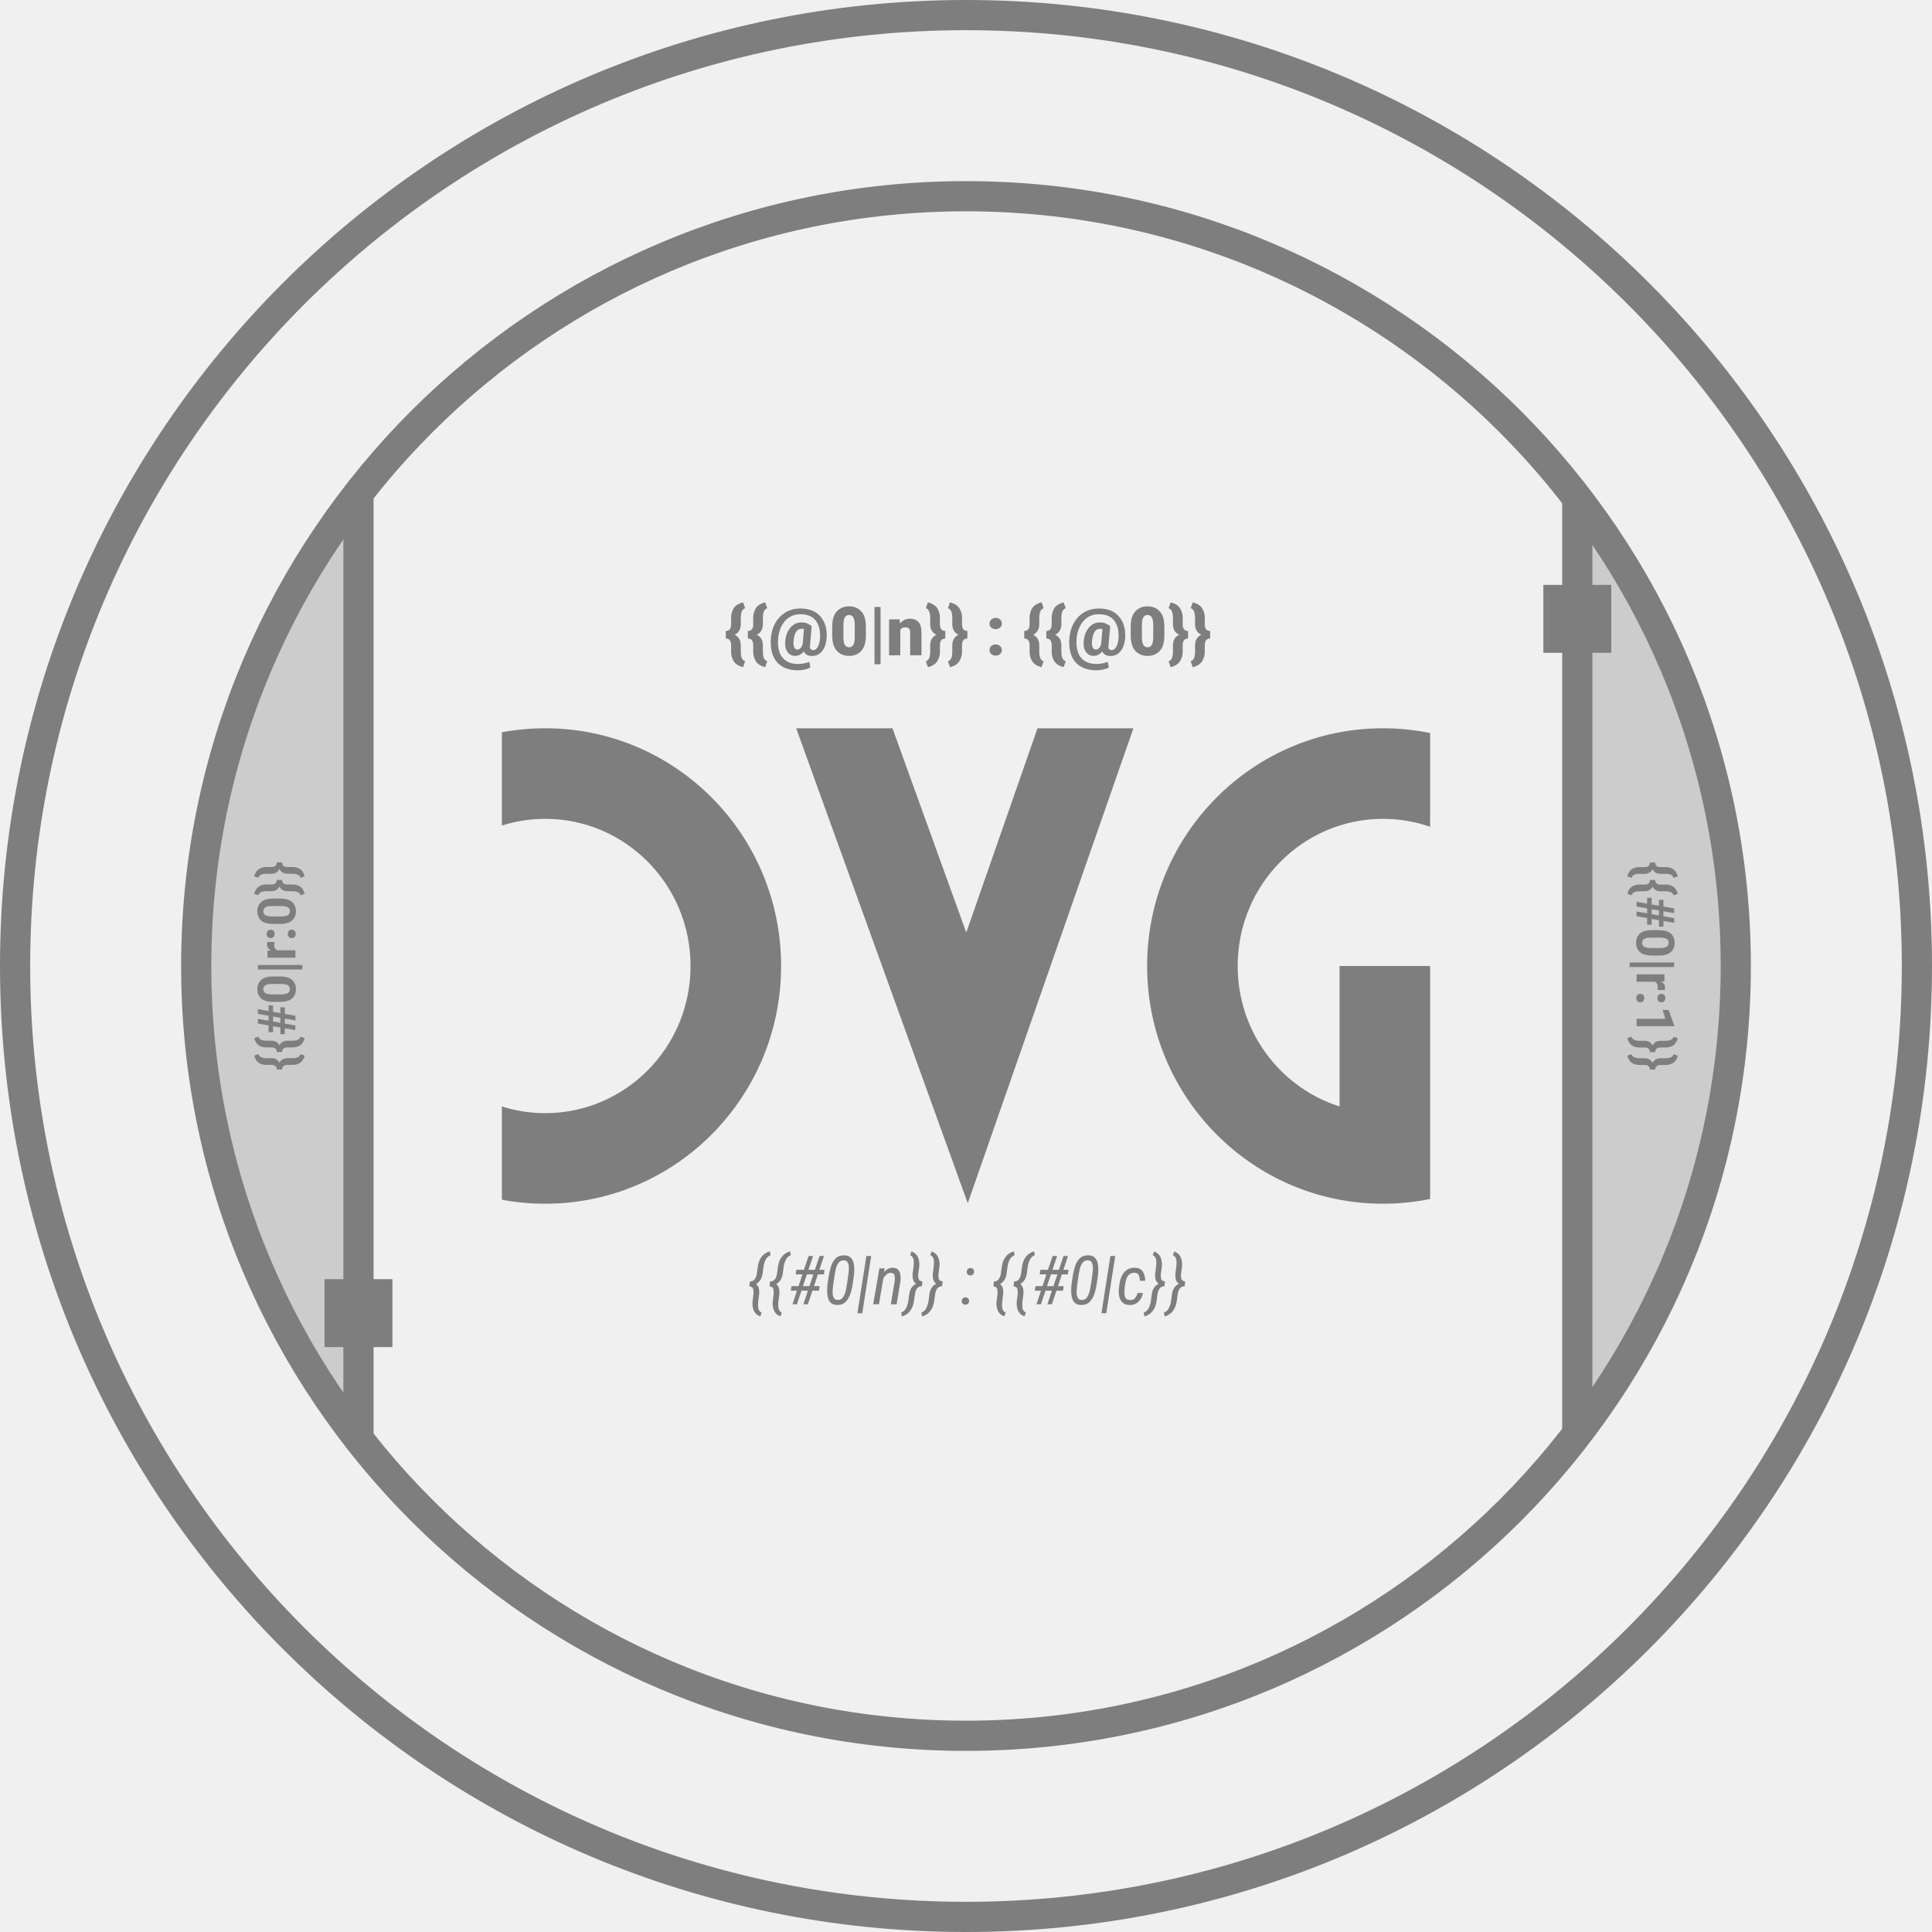
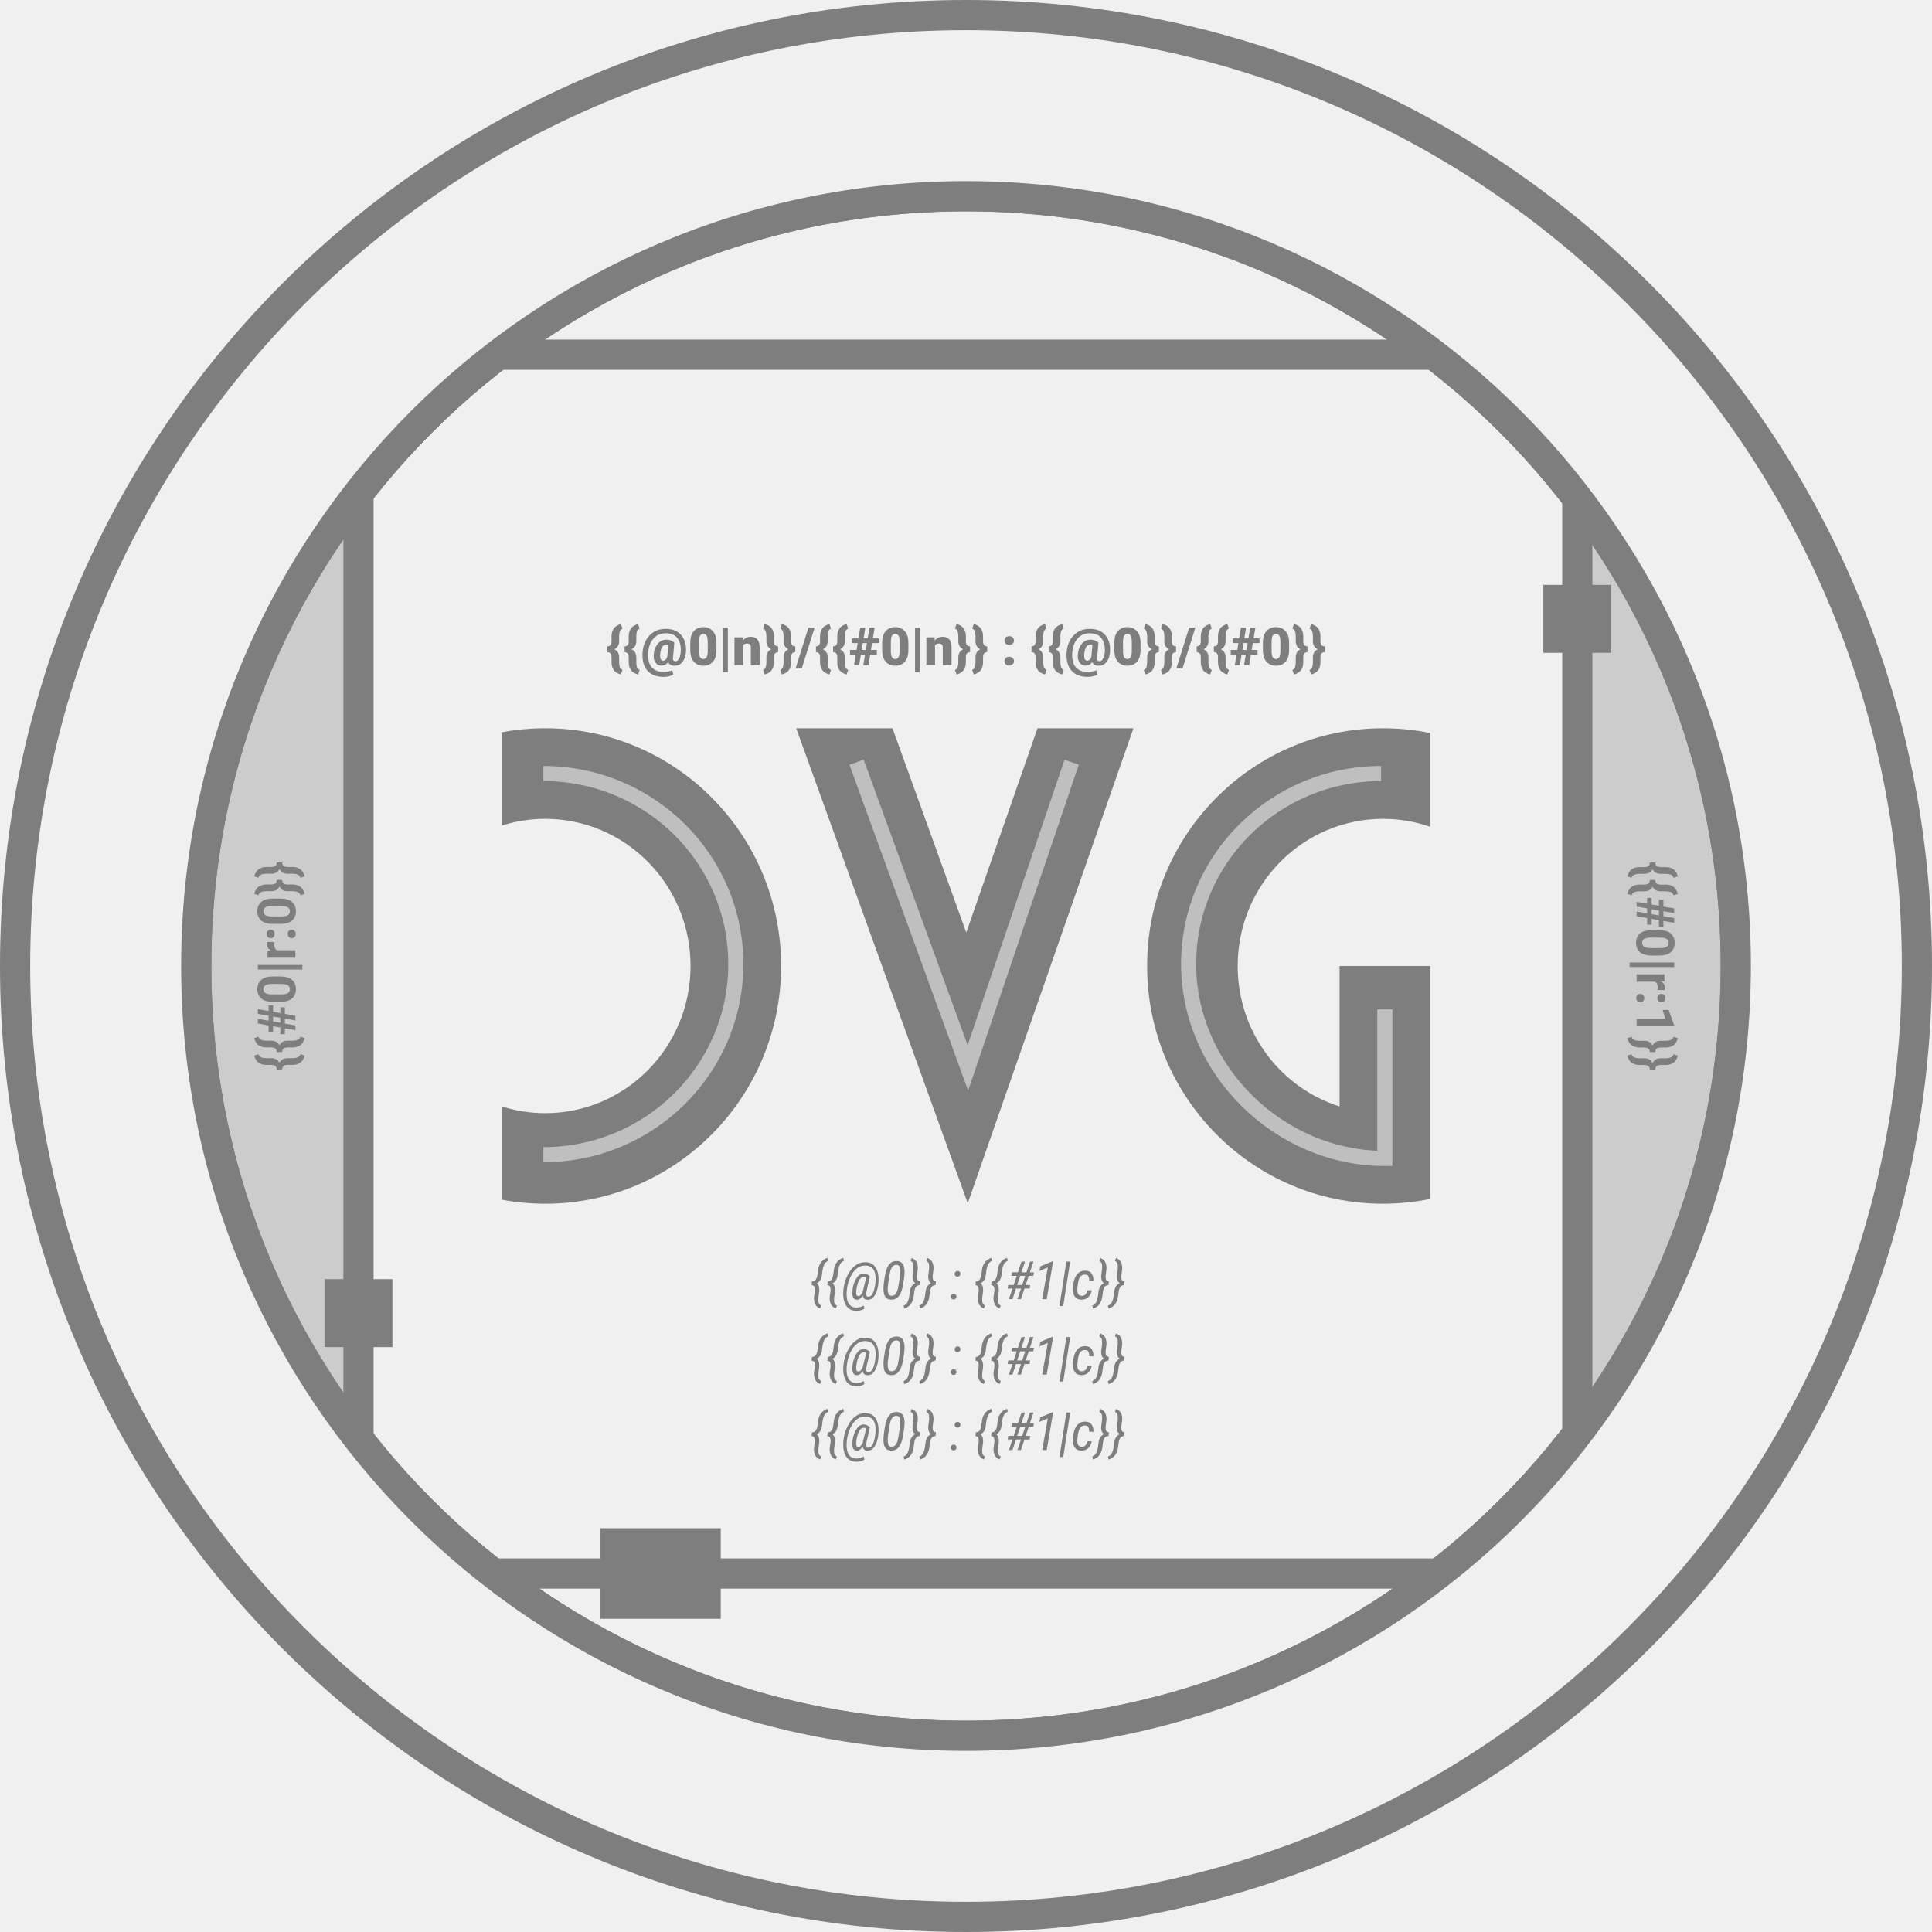
<svg xmlns="http://www.w3.org/2000/svg" width="512" height="512" viewBox="0 0 512 512" fill="none">
  <g id="index">
    <g id="Core {{r:#0,rr:0.5,o:0.5;0.5}}">
      <mask id="mask0" mask-type="alpha" maskUnits="userSpaceOnUse" x="51" y="51" width="410" height="410">
        <circle id="Mask" cx="256" cy="256" r="205" fill="#C4C4C4" />
      </mask>
      <g mask="url(#mask0)">
-         <path id="Guide {{rightline}}" d="M418 164V348" stroke="black" stroke-width="0.01" />
-         <path id="Guide {{leftline}}" d="M95 348V164" stroke="black" stroke-width="0.01" />
        <g id="Dial">
          <rect id="Left Box {{sy:#0,o:0.5;1}}" x="95" y="379" width="43" height="247" transform="rotate(-180 95 379)" fill="#CCCCCC" />
          <rect id="Right Box {{sy:#0,o:0.5;0}}" x="461" y="379" width="43" height="247" transform="rotate(-180 461 379)" fill="#CCCCCC" />
-           <path id="Rectangle 5" d="M418 397L418 115M95 397L95 115" stroke="#7E7E7E" stroke-width="8" />
+           <path id="Rectangle 5" d="M418 389L418 107M95 389L95 107" stroke="#7E7E7E" stroke-width="8" />
+           <path id="Rectangle 6" d="M115 417L397 417M115 94L397 94" stroke="#7E7E7E" stroke-width="8" />
        </g>
        <rect id="Left Box {{py:#0,guide:leftline}}" x="86" y="339" width="18" height="18" fill="#7E7E7E" />
        <rect id="Right Box {{py:#0,guide:rightline}}" x="409" y="155" width="18" height="18" fill="#7E7E7E" />
        <text id="{{ta:middle}}" transform="translate(66 284) rotate(-90)" fill="#7E7E7E" xml:space="preserve" style="white-space: pre" font-family="Roboto" font-size="14" font-weight="bold" letter-spacing="0em">
          <tspan x="0.246" y="12.285">{{#0|r:0}}</tspan>
        </text>
        <text id="{{ta:middle}}_2" transform="translate(446 228) rotate(90)" fill="#7E7E7E" xml:space="preserve" style="white-space: pre" font-family="Roboto" font-size="14" font-weight="bold" letter-spacing="0em">
          <tspan x="0.246" y="12.285">{{#0|r:1}}</tspan>
        </text>
+         <g id="{{duplicateX:@0,guide:bottomline}}">
+           <rect id="{{sx:#0,o:0.5;0.5}}" x="159" y="405" width="32" height="24" fill="#7E7E7E" />
+         </g>
+         <circle id="Inner Ring" cx="256" cy="256" r="204" stroke="#7E7E7E" stroke-width="8" />
      </g>
    </g>
-     <text id="{{ta:middle}}_3" fill="#7E7E7E" xml:space="preserve" style="white-space: pre" font-family="Roboto Condensed" font-size="18" font-style="italic" letter-spacing="0em">
-       <tspan x="198.034" y="345.652">{{#0|n}} : {{#0|c}}</tspan>
+     <text id="{{ta:middle}}_3" fill="#7E7E7E" xml:space="preserve" style="white-space: pre" font-family="Roboto Condensed" font-size="14" font-style="italic" letter-spacing="0em">
+       <tspan x="214.645" y="344.285">{{@0}} : {{#1|c}}</tspan>
    </text>
-     <text id="{{ta:middle}}_4" fill="#7E7E7E" xml:space="preserve" style="white-space: pre" font-family="Roboto" font-size="18" font-weight="900" letter-spacing="0em">
-       <tspan x="191.971" y="173.652">{{@0|n}} : {{@0}}</tspan>
+     <text id="{{filter:1,ta:middle}}" fill="#7E7E7E" xml:space="preserve" style="white-space: pre" font-family="Roboto Condensed" font-size="14" font-style="italic" letter-spacing="0em">
+       <tspan x="214.645" y="364.285">{{@0}} : {{#1|c}}</tspan>
+     </text>
+     <text id="{{f:2,ta:middle}}" fill="#7E7E7E" xml:space="preserve" style="white-space: pre" font-family="Roboto Condensed" font-size="14" font-style="italic" letter-spacing="0em">
+       <tspan x="214.645" y="384.285">{{@0}} : {{#1|c}}</tspan>
+     </text>
+     <text id="{{ta:middle}}_4" fill="#7E7E7E" xml:space="preserve" style="white-space: pre" font-family="Roboto" font-size="14" font-weight="900" letter-spacing="0em">
+       <tspan x="160.693" y="176.285">{{@0|n}}/{{#0|n}} : {{@0}}/{{#0}}</tspan>
    </text>
    <g id="DVG" clip-path="url(#clip0)">
      <g id="Acronym">
        <path id="D" d="M183 256C183 277.72 165.583 295 144.5 295C140.504 295 136.639 294.379 133 293.225V317.936C136.728 318.635 140.571 319 144.5 319C179.018 319 207 290.794 207 256C207 221.206 179.018 193 144.5 193C140.571 193 136.728 193.365 133 194.064V218.775C136.639 217.621 140.504 217 144.5 217C165.583 217 183 234.28 183 256Z" fill="#7E7E7E" />
        <path id="G" d="M355 293.225C339.44 288.29 328 273.603 328 256C328 234.28 345.417 217 366.5 217C370.864 217 375.072 217.741 379 219.108V194.26C374.961 193.434 370.781 193 366.5 193C331.982 193 304 221.206 304 256C304 290.794 331.982 319 366.5 319C370.781 319 374.961 318.566 379 317.74V256H355V293.225Z" fill="#7E7E7E" />
        <path id="V" d="M274.95 193H300.368L256.468 318.87L211 193H236.518L256.071 247.13L274.95 193Z" fill="#7E7E7E" />
      </g>
    </g>
+     <path id="{{a:#0,f:0}}" d="M144 306C172.167 306 195 283.39 195 255.5C195 227.61 172.167 205 144 205" stroke="white" stroke-opacity="0.5" stroke-width="4" />
+     <path id="{{a:#0,f:1}}" d="M227 202L256.5 283L284 202" stroke="white" stroke-opacity="0.5" stroke-width="4" />
+     <path id="{{a:#0,f:2}}" d="M366 205C337.833 205 315 227.61 315 255.5C315 283.39 338.833 307 367 307L367 267.5" stroke="white" stroke-opacity="0.5" stroke-width="4" />
    <circle id="Outer Ring" cx="256" cy="256" r="252" stroke="#7E7E7E" stroke-width="8" />
-     <circle id="Inner Ring" cx="256" cy="256" r="204" stroke="#7E7E7E" stroke-width="8" />
+     <circle id="Inner Ring_2" cx="256" cy="256" r="204" stroke="#7E7E7E" stroke-width="8" />
  </g>
  <defs>
    <clipPath id="clip0">
      <rect width="246" height="126" fill="white" transform="translate(133 193)" />
    </clipPath>
  </defs>
</svg>
